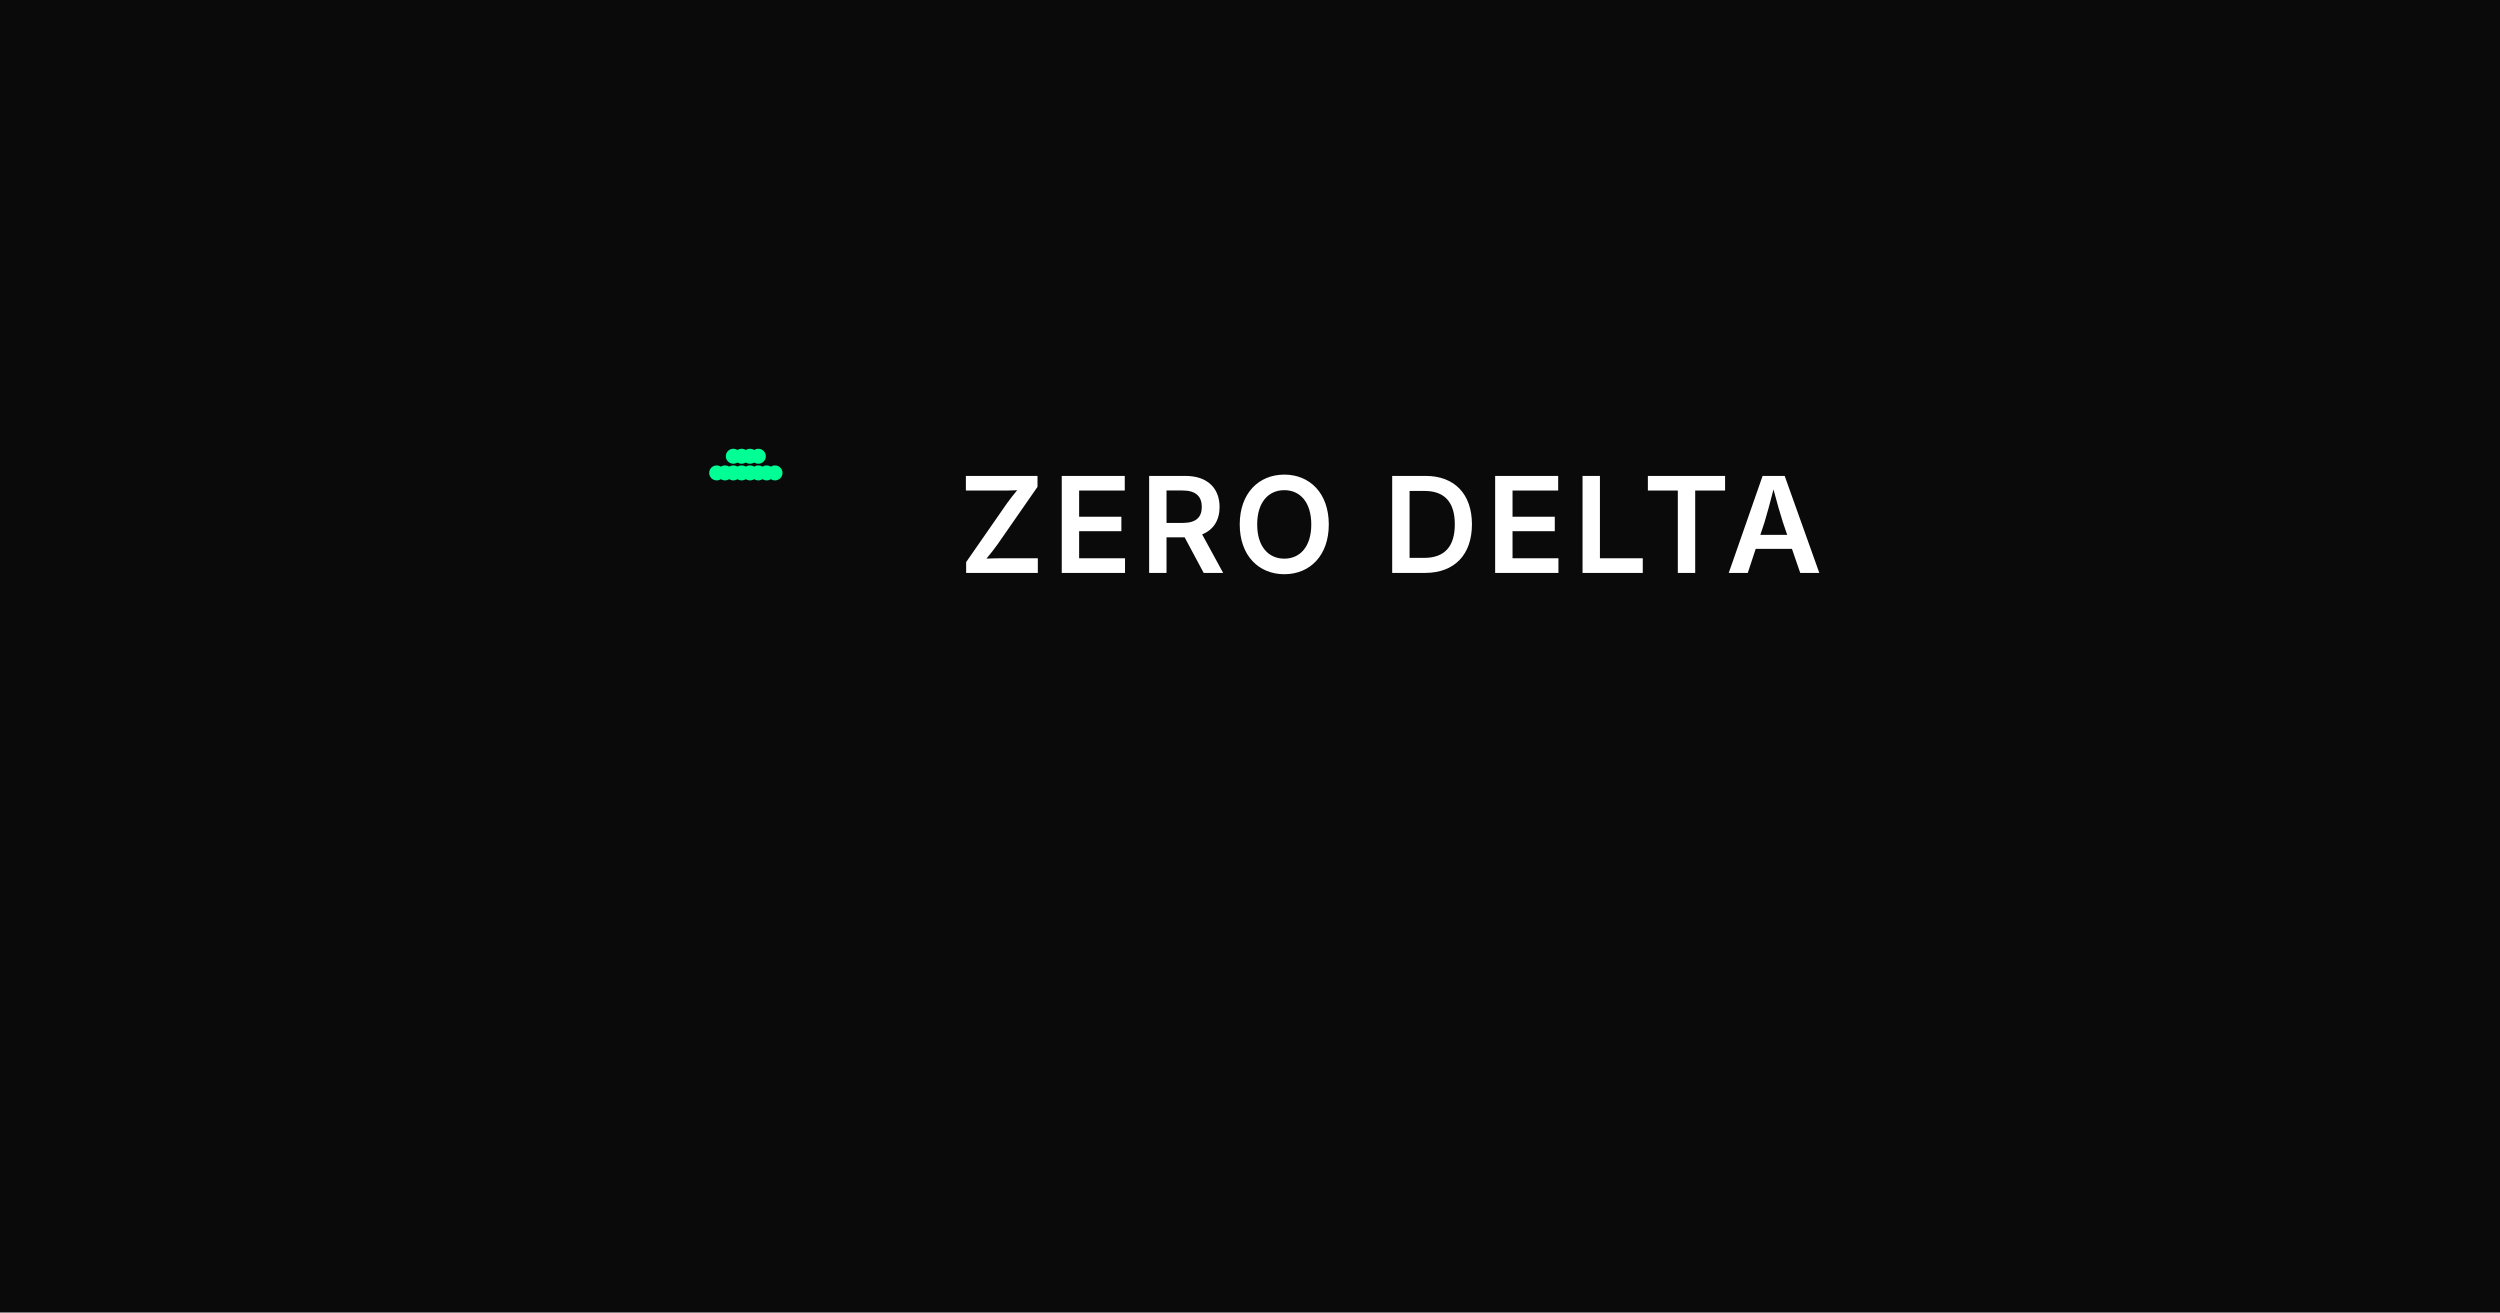
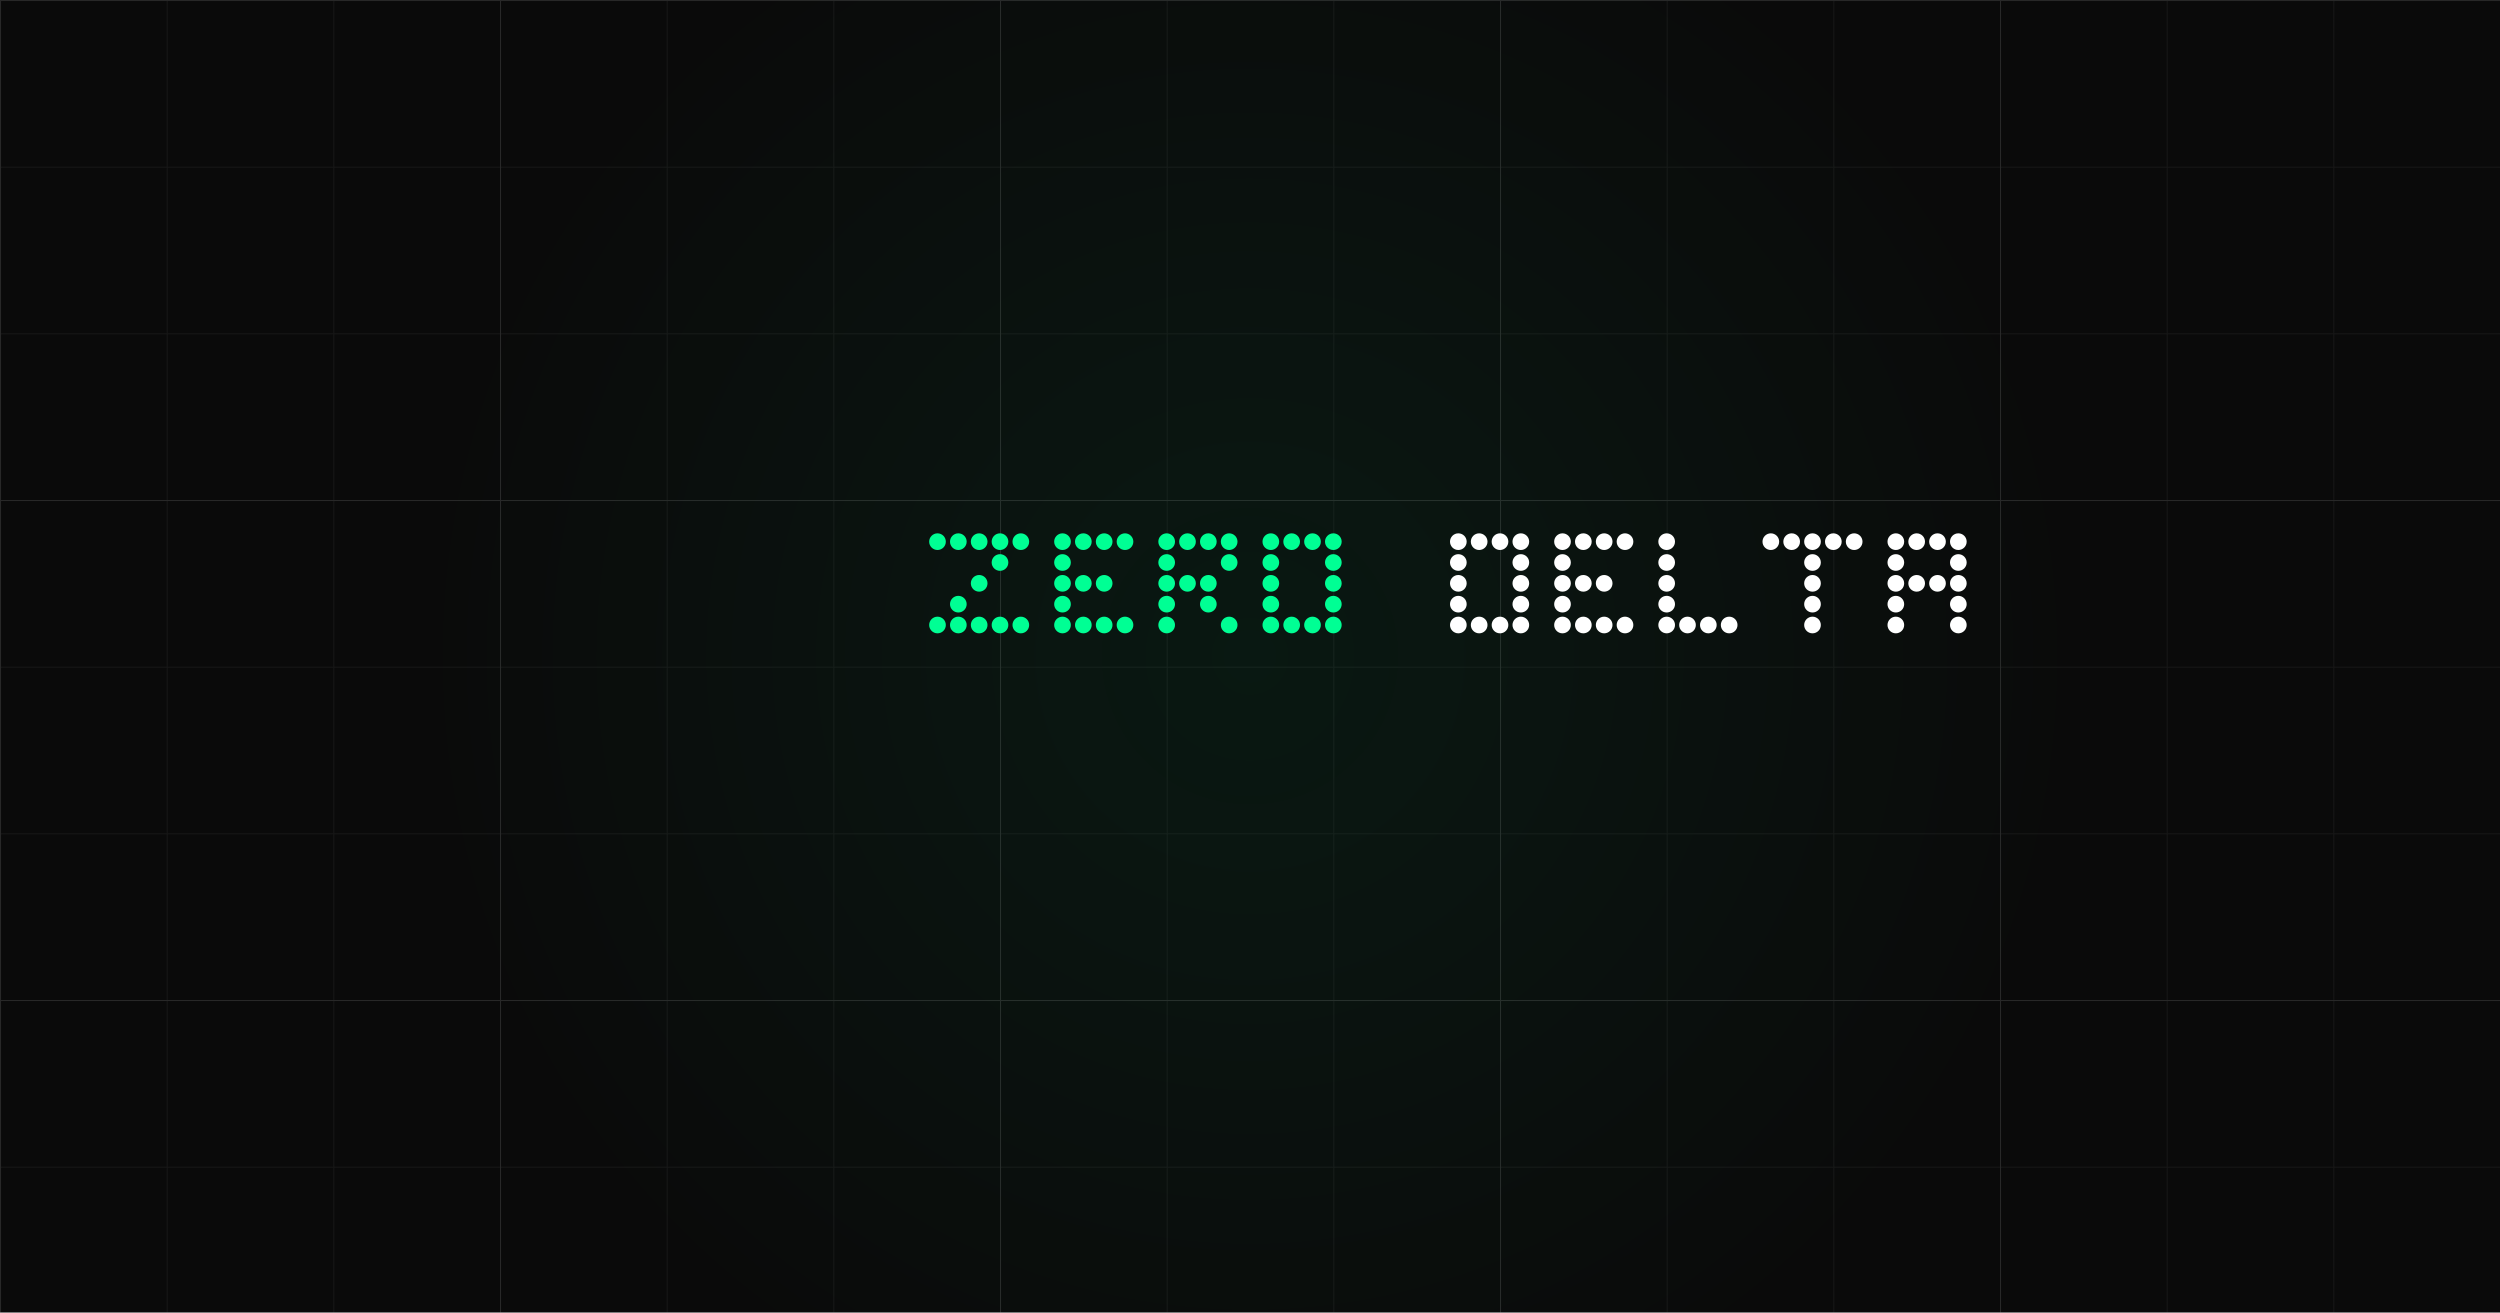
<svg xmlns="http://www.w3.org/2000/svg" width="1200" height="630" viewBox="0 0 1200 630" version="1.1">
  <rect width="1200" height="630" fill="#0A0A0A" />
-   <g transform="translate(300, 215)">
-     <g transform="scale(4)">
-       <circle cx="13" cy="1" r="0.9" fill="#00FF94" />
-       <circle cx="14" cy="1" r="0.9" fill="#00FF94" />
-       <circle cx="15" cy="1" r="0.9" fill="#00FF94" />
-       <circle cx="16" cy="1" r="0.9" fill="#00FF94" />
-       <circle cx="11" cy="3" r="0.9" fill="#00FF94" />
-       <circle cx="12" cy="3" r="0.9" fill="#00FF94" />
-       <circle cx="13" cy="3" r="0.9" fill="#00FF94" />
-       <circle cx="14" cy="3" r="0.9" fill="#00FF94" />
-       <circle cx="15" cy="3" r="0.9" fill="#00FF94" />
-       <circle cx="16" cy="3" r="0.9" fill="#00FF94" />
-       <circle cx="17" cy="3" r="0.9" fill="#00FF94" />
-       <circle cx="18" cy="3" r="0.9" fill="#00FF94" />
-     </g>
-     <g transform="translate(160, 60)">
-       <text font-family="Inter, sans-serif" font-size="64" font-weight="600" fill="#FFFFFF" letter-spacing="0.05em">
-         ZERO DELTA
-       </text>
+   <defs>
+     <pattern id="smallGrid" width="80" height="80" patternUnits="userSpaceOnUse">
+       <path d="M 80 0 L 0 0 0 80" fill="none" stroke="rgb(255 255 255 / 0.05)" stroke-width="1" />
+     </pattern>
+     <pattern id="largeGrid" width="240" height="240" patternUnits="userSpaceOnUse">
+       <path d="M 240 0 L 0 0 0 240" fill="none" stroke="rgb(255 255 255 / 0.08)" stroke-width="1" />
+     </pattern>
+   </defs>
+   <rect width="1200" height="630" fill="url(#smallGrid)" />
+   <rect width="1200" height="630" fill="url(#largeGrid)" />
+   <defs>
+     <radialGradient id="glow1" cx="0.5" cy="0.5" r="0.5">
+       <stop offset="0%" stop-color="#00FF94" stop-opacity="0.15" />
+       <stop offset="100%" stop-color="#00FF94" stop-opacity="0" />
+     </radialGradient>
+   </defs>
+   <circle cx="600" cy="315" r="400" fill="url(#glow1)" opacity="0.4" class="mix-blend-soft-light" />
+   <g transform="translate(350, 160)">
+     <g transform="scale(10)">
+       <circle cx="10" cy="10" r="0.4" fill="#00FF94" />
+       <circle cx="11" cy="10" r="0.4" fill="#00FF94" />
+       <circle cx="12" cy="10" r="0.4" fill="#00FF94" />
+       <circle cx="13" cy="10" r="0.4" fill="#00FF94" />
+       <circle cx="14" cy="10" r="0.4" fill="#00FF94" />
+       <circle cx="13" cy="11" r="0.4" fill="#00FF94" />
+       <circle cx="12" cy="12" r="0.4" fill="#00FF94" />
+       <circle cx="11" cy="13" r="0.4" fill="#00FF94" />
+       <circle cx="10" cy="14" r="0.4" fill="#00FF94" />
+       <circle cx="11" cy="14" r="0.4" fill="#00FF94" />
+       <circle cx="12" cy="14" r="0.4" fill="#00FF94" />
+       <circle cx="13" cy="14" r="0.4" fill="#00FF94" />
+       <circle cx="14" cy="14" r="0.4" fill="#00FF94" />
+       <circle cx="16" cy="10" r="0.4" fill="#00FF94" />
+       <circle cx="17" cy="10" r="0.4" fill="#00FF94" />
+       <circle cx="18" cy="10" r="0.4" fill="#00FF94" />
+       <circle cx="19" cy="10" r="0.4" fill="#00FF94" />
+       <circle cx="16" cy="11" r="0.4" fill="#00FF94" />
+       <circle cx="16" cy="12" r="0.4" fill="#00FF94" />
+       <circle cx="17" cy="12" r="0.4" fill="#00FF94" />
+       <circle cx="18" cy="12" r="0.4" fill="#00FF94" />
+       <circle cx="16" cy="13" r="0.4" fill="#00FF94" />
+       <circle cx="16" cy="14" r="0.4" fill="#00FF94" />
+       <circle cx="17" cy="14" r="0.4" fill="#00FF94" />
+       <circle cx="18" cy="14" r="0.4" fill="#00FF94" />
+       <circle cx="19" cy="14" r="0.4" fill="#00FF94" />
+       <circle cx="21" cy="10" r="0.4" fill="#00FF94" />
+       <circle cx="22" cy="10" r="0.4" fill="#00FF94" />
+       <circle cx="23" cy="10" r="0.4" fill="#00FF94" />
+       <circle cx="24" cy="10" r="0.4" fill="#00FF94" />
+       <circle cx="21" cy="11" r="0.4" fill="#00FF94" />
+       <circle cx="24" cy="11" r="0.4" fill="#00FF94" />
+       <circle cx="21" cy="12" r="0.4" fill="#00FF94" />
+       <circle cx="22" cy="12" r="0.4" fill="#00FF94" />
+       <circle cx="23" cy="12" r="0.4" fill="#00FF94" />
+       <circle cx="21" cy="13" r="0.4" fill="#00FF94" />
+       <circle cx="23" cy="13" r="0.4" fill="#00FF94" />
+       <circle cx="21" cy="14" r="0.4" fill="#00FF94" />
+       <circle cx="24" cy="14" r="0.4" fill="#00FF94" />
+       <circle cx="26" cy="10" r="0.4" fill="#00FF94" />
+       <circle cx="27" cy="10" r="0.4" fill="#00FF94" />
+       <circle cx="28" cy="10" r="0.4" fill="#00FF94" />
+       <circle cx="29" cy="10" r="0.4" fill="#00FF94" />
+       <circle cx="26" cy="11" r="0.4" fill="#00FF94" />
+       <circle cx="29" cy="11" r="0.4" fill="#00FF94" />
+       <circle cx="26" cy="12" r="0.4" fill="#00FF94" />
+       <circle cx="29" cy="12" r="0.4" fill="#00FF94" />
+       <circle cx="26" cy="13" r="0.4" fill="#00FF94" />
+       <circle cx="29" cy="13" r="0.4" fill="#00FF94" />
+       <circle cx="26" cy="14" r="0.4" fill="#00FF94" />
+       <circle cx="27" cy="14" r="0.4" fill="#00FF94" />
+       <circle cx="28" cy="14" r="0.4" fill="#00FF94" />
+       <circle cx="29" cy="14" r="0.4" fill="#00FF94" />
+       <circle cx="35" cy="10" r="0.4" fill="#FFFFFF" />
+       <circle cx="36" cy="10" r="0.4" fill="#FFFFFF" />
+       <circle cx="37" cy="10" r="0.4" fill="#FFFFFF" />
+       <circle cx="38" cy="10" r="0.4" fill="#FFFFFF" />
+       <circle cx="35" cy="11" r="0.4" fill="#FFFFFF" />
+       <circle cx="38" cy="11" r="0.4" fill="#FFFFFF" />
+       <circle cx="35" cy="12" r="0.4" fill="#FFFFFF" />
+       <circle cx="38" cy="12" r="0.4" fill="#FFFFFF" />
+       <circle cx="35" cy="13" r="0.4" fill="#FFFFFF" />
+       <circle cx="38" cy="13" r="0.4" fill="#FFFFFF" />
+       <circle cx="35" cy="14" r="0.4" fill="#FFFFFF" />
+       <circle cx="36" cy="14" r="0.4" fill="#FFFFFF" />
+       <circle cx="37" cy="14" r="0.4" fill="#FFFFFF" />
+       <circle cx="38" cy="14" r="0.4" fill="#FFFFFF" />
+       <circle cx="40" cy="10" r="0.4" fill="#FFFFFF" />
+       <circle cx="41" cy="10" r="0.4" fill="#FFFFFF" />
+       <circle cx="42" cy="10" r="0.4" fill="#FFFFFF" />
+       <circle cx="43" cy="10" r="0.4" fill="#FFFFFF" />
+       <circle cx="40" cy="11" r="0.4" fill="#FFFFFF" />
+       <circle cx="40" cy="12" r="0.4" fill="#FFFFFF" />
+       <circle cx="41" cy="12" r="0.4" fill="#FFFFFF" />
+       <circle cx="42" cy="12" r="0.4" fill="#FFFFFF" />
+       <circle cx="40" cy="13" r="0.4" fill="#FFFFFF" />
+       <circle cx="40" cy="14" r="0.4" fill="#FFFFFF" />
+       <circle cx="41" cy="14" r="0.4" fill="#FFFFFF" />
+       <circle cx="42" cy="14" r="0.4" fill="#FFFFFF" />
+       <circle cx="43" cy="14" r="0.4" fill="#FFFFFF" />
+       <circle cx="45" cy="10" r="0.4" fill="#FFFFFF" />
+       <circle cx="45" cy="11" r="0.4" fill="#FFFFFF" />
+       <circle cx="45" cy="12" r="0.4" fill="#FFFFFF" />
+       <circle cx="45" cy="13" r="0.4" fill="#FFFFFF" />
+       <circle cx="45" cy="14" r="0.4" fill="#FFFFFF" />
+       <circle cx="46" cy="14" r="0.4" fill="#FFFFFF" />
+       <circle cx="47" cy="14" r="0.4" fill="#FFFFFF" />
+       <circle cx="48" cy="14" r="0.4" fill="#FFFFFF" />
+       <circle cx="50" cy="10" r="0.4" fill="#FFFFFF" />
+       <circle cx="51" cy="10" r="0.4" fill="#FFFFFF" />
+       <circle cx="52" cy="10" r="0.4" fill="#FFFFFF" />
+       <circle cx="53" cy="10" r="0.4" fill="#FFFFFF" />
+       <circle cx="54" cy="10" r="0.4" fill="#FFFFFF" />
+       <circle cx="52" cy="11" r="0.4" fill="#FFFFFF" />
+       <circle cx="52" cy="12" r="0.4" fill="#FFFFFF" />
+       <circle cx="52" cy="13" r="0.4" fill="#FFFFFF" />
+       <circle cx="52" cy="14" r="0.4" fill="#FFFFFF" />
+       <circle cx="56" cy="10" r="0.4" fill="#FFFFFF" />
+       <circle cx="57" cy="10" r="0.4" fill="#FFFFFF" />
+       <circle cx="58" cy="10" r="0.4" fill="#FFFFFF" />
+       <circle cx="59" cy="10" r="0.4" fill="#FFFFFF" />
+       <circle cx="56" cy="11" r="0.4" fill="#FFFFFF" />
+       <circle cx="59" cy="11" r="0.4" fill="#FFFFFF" />
+       <circle cx="56" cy="12" r="0.4" fill="#FFFFFF" />
+       <circle cx="57" cy="12" r="0.4" fill="#FFFFFF" />
+       <circle cx="58" cy="12" r="0.4" fill="#FFFFFF" />
+       <circle cx="59" cy="12" r="0.4" fill="#FFFFFF" />
+       <circle cx="56" cy="13" r="0.4" fill="#FFFFFF" />
+       <circle cx="59" cy="13" r="0.4" fill="#FFFFFF" />
+       <circle cx="56" cy="14" r="0.4" fill="#FFFFFF" />
+       <circle cx="59" cy="14" r="0.4" fill="#FFFFFF" />
    </g>
  </g>
</svg>
